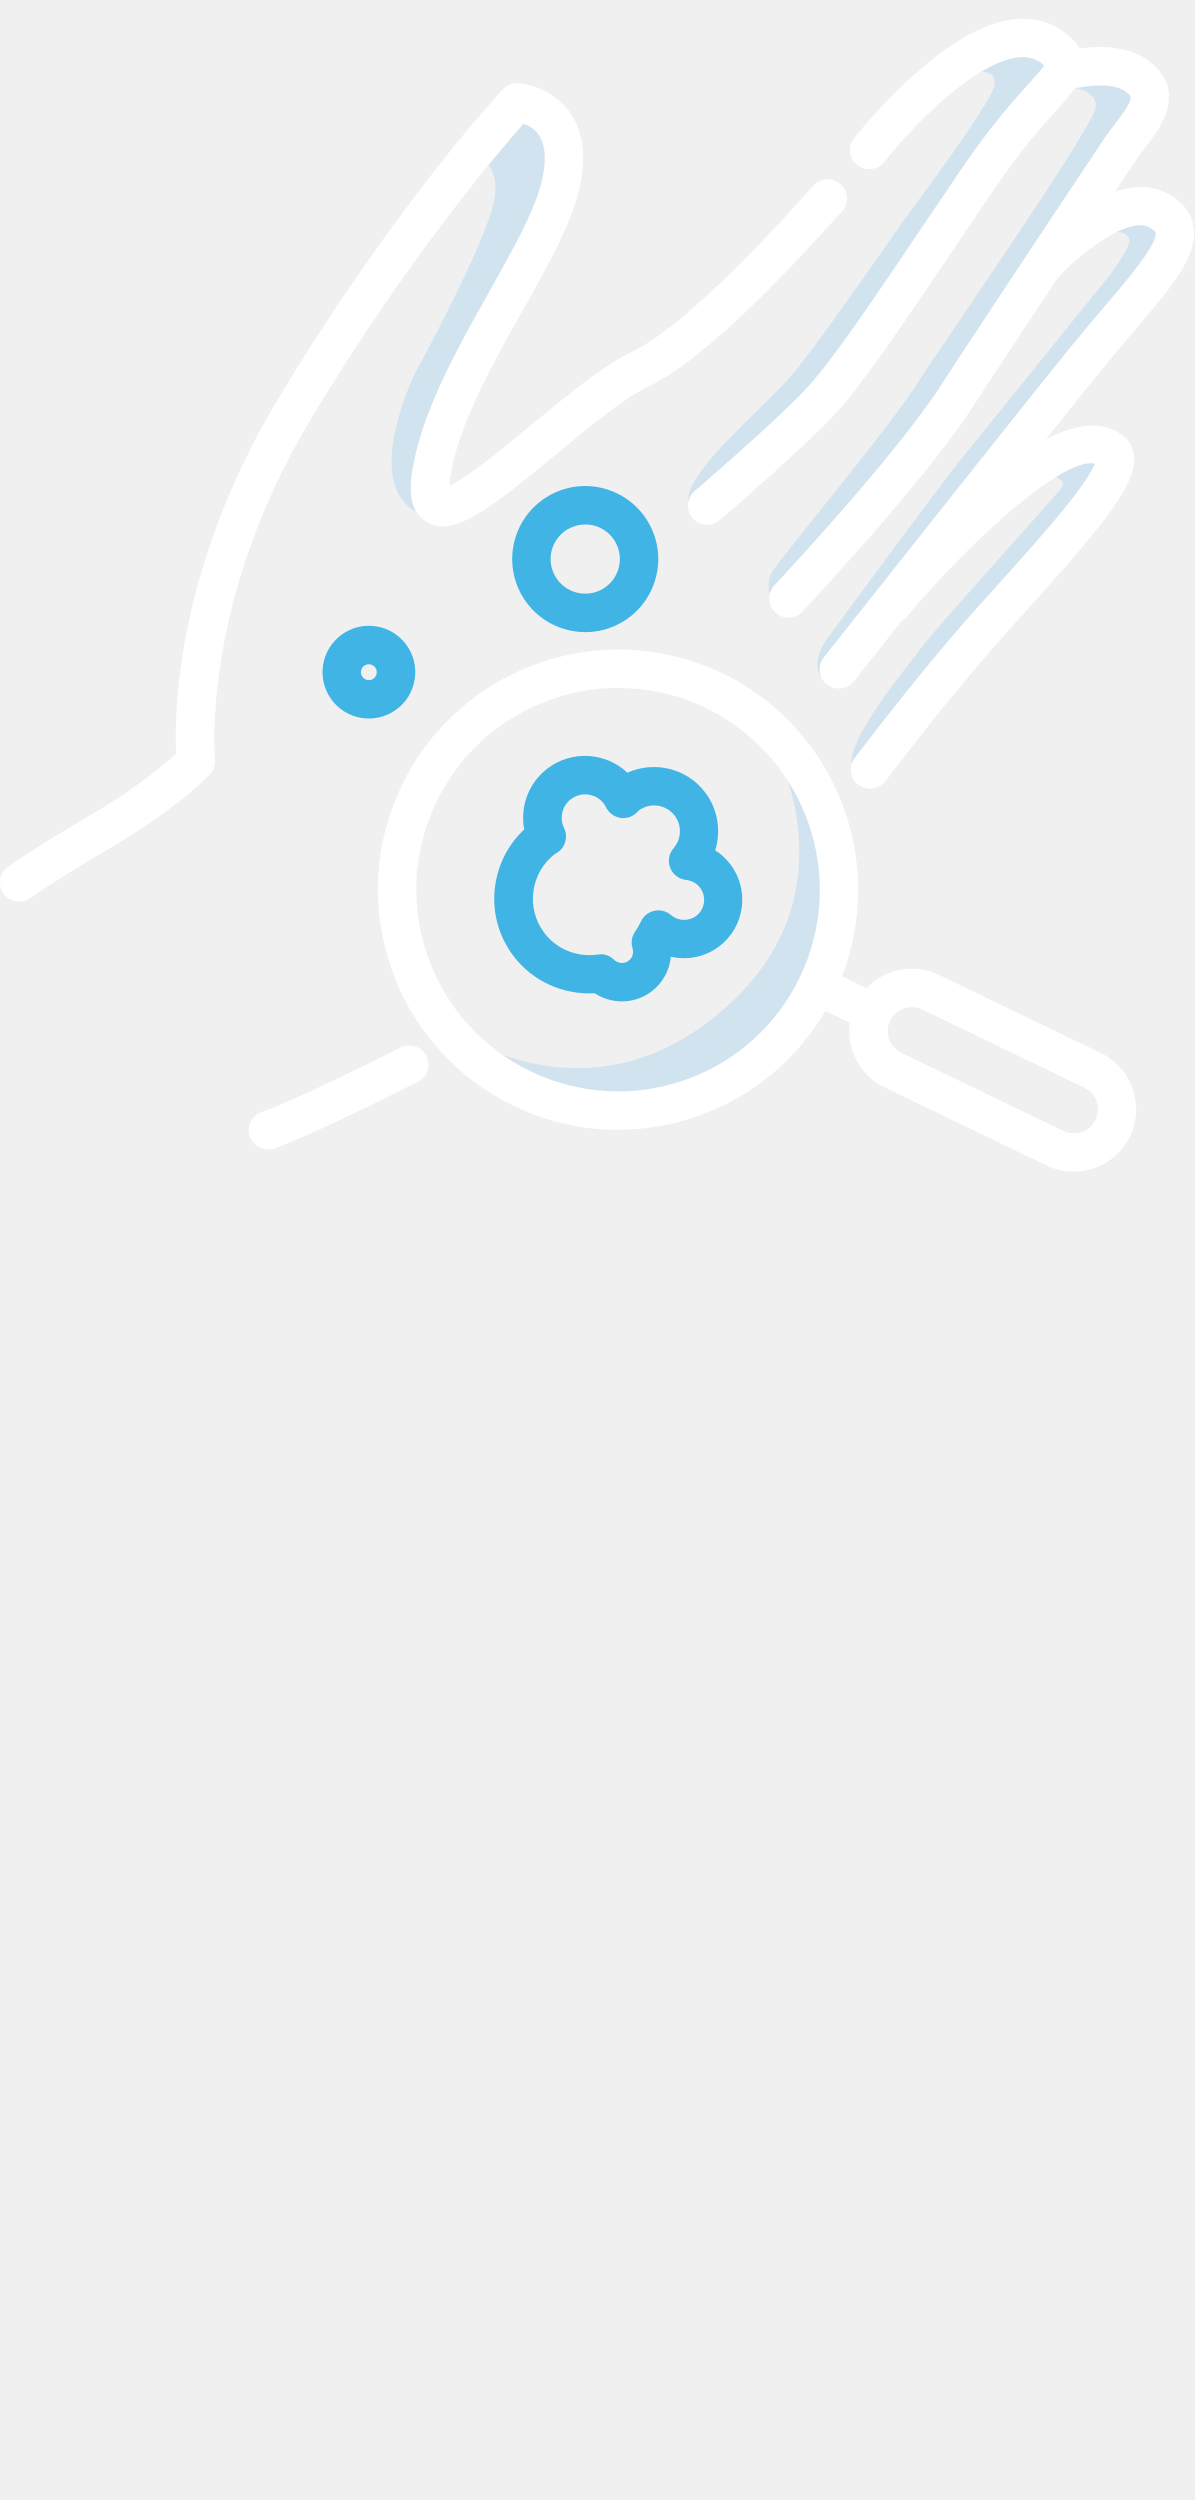
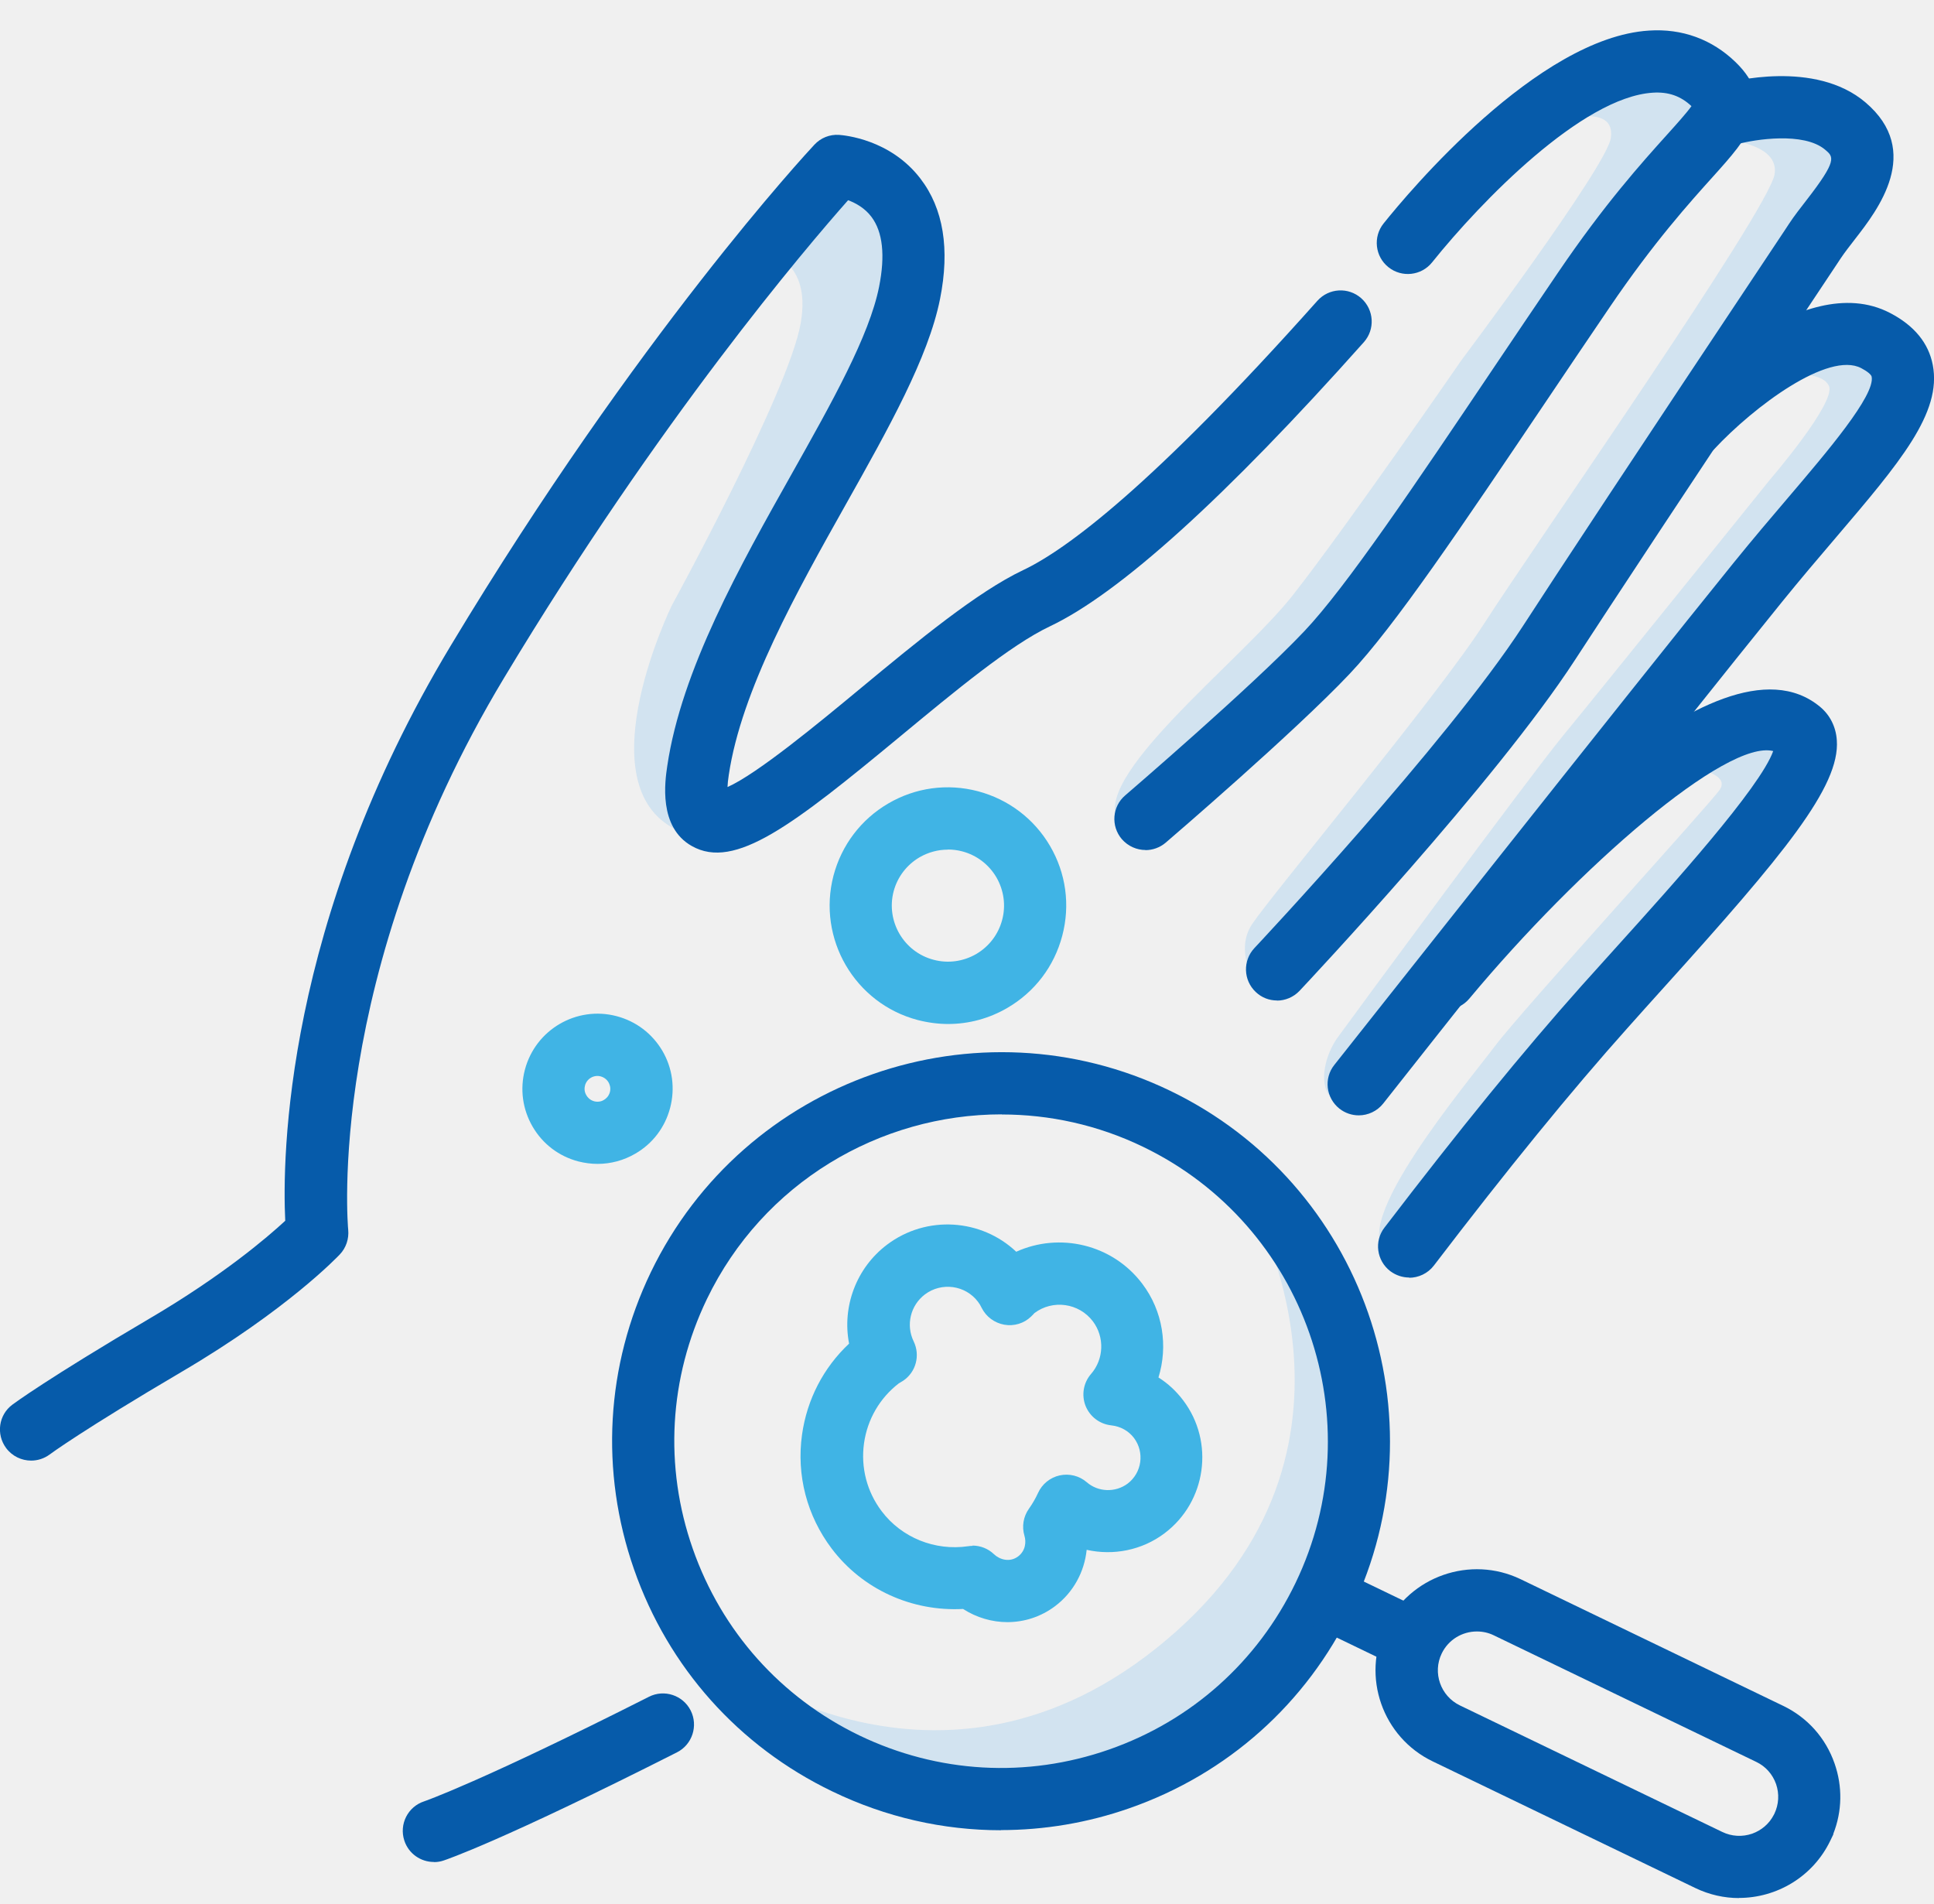
- <svg xmlns="http://www.w3.org/2000/svg" width="64" height="134" viewBox="0 0 64 134" fill="none">
-   <g clip-path="url(#clip0_2906_30067)">
-     <path d="M55.718 25.371C56.571 25.47 57.168 25.721 56.916 26.121C56.665 26.52 50.364 33.422 49.463 34.625C48.561 35.823 44.562 40.575 45.913 41.428C47.264 42.28 53.412 32.677 53.412 32.677L59.564 25.573L59.461 23.823L55.71 25.375L55.718 25.371Z" fill="#B4D6F1" fill-opacity="0.5" />
-     <path d="M58.922 12.419C58.922 12.419 60.273 12.222 60.524 12.77C60.771 13.317 58.572 15.87 58.572 15.87C58.572 15.87 52.856 22.97 51.703 24.37C50.554 25.77 44.669 33.772 44.27 34.324C43.87 34.871 43.619 35.823 44.018 36.272C44.418 36.721 51.571 27.22 51.571 27.22L59.124 18.168L62.925 13.017C62.925 13.017 64.07 11.464 62.072 11.266C60.075 11.069 58.926 12.419 58.926 12.419" fill="#B4D6F1" fill-opacity="0.5" />
-     <path d="M41.7 32.776C41.7 32.776 47.717 25.701 50.315 21.698C52.918 17.699 58.317 9.595 59.12 8.396C59.919 7.194 61.961 5.588 60.524 4.369C59.223 3.269 56.472 4.57 56.472 4.57C56.472 4.57 58.922 4.57 58.724 5.769C58.523 6.967 50.657 18.222 49.121 20.623C47.585 23.024 42.103 29.576 41.436 30.576C40.769 31.577 41.704 32.776 41.704 32.776" fill="#B4D6F1" fill-opacity="0.5" />
-     <path d="M51.036 4.035C52.371 3.767 53.437 3.636 53.306 4.57C53.174 5.505 48.372 11.905 48.372 11.905C48.372 11.905 44.526 17.481 42.771 19.709C41.038 21.908 35.972 25.779 37.035 27.245C38.101 28.711 40.37 24.712 40.37 24.712L47.972 16.311L53.31 8.042L57.271 3.776L55.039 1.91L51.041 4.043L51.036 4.035Z" fill="#B4D6F1" fill-opacity="0.5" />
-     <path d="M25.162 8.302C25.162 8.302 26.896 8.438 26.496 10.703C26.097 12.972 22.23 20.038 22.23 20.038C22.23 20.038 19.43 25.771 22.23 27.373C25.03 28.975 23.432 24.173 23.432 24.173L26.101 17.905L29.569 11.506L29.968 7.103L27.707 5.493L25.166 8.306L25.162 8.302Z" fill="#B4D6F1" fill-opacity="0.5" />
-     <path d="M41.255 39.534C45.53 44.307 45.127 51.641 40.354 55.92C35.581 60.194 28.246 59.791 23.972 55.018C23.972 55.018 31.425 60.693 38.953 53.955C46.057 47.593 41.26 39.538 41.26 39.538" fill="#B4D6F1" fill-opacity="0.5" />
-     <path d="M31.376 33.883C31.042 33.883 30.705 33.838 30.371 33.751C28.283 33.204 27.035 31.058 27.583 28.97C27.851 27.961 28.493 27.113 29.395 26.586C30.297 26.059 31.351 25.915 32.364 26.182C33.373 26.45 34.221 27.092 34.749 27.994C35.276 28.896 35.42 29.95 35.152 30.963C34.885 31.977 34.242 32.821 33.34 33.348C32.735 33.702 32.059 33.883 31.376 33.883ZM31.363 28.114C31.038 28.114 30.721 28.2 30.433 28.365C30.005 28.616 29.7 29.016 29.572 29.493C29.313 30.482 29.906 31.499 30.894 31.758C31.372 31.886 31.874 31.816 32.302 31.569C32.731 31.318 33.035 30.918 33.163 30.44C33.291 29.963 33.221 29.46 32.974 29.032C32.722 28.604 32.323 28.299 31.845 28.171C31.689 28.13 31.528 28.11 31.372 28.11L31.363 28.114Z" fill="#40B4E5" />
-     <path d="M19.775 38.512C19.561 38.512 19.347 38.483 19.137 38.43C18.494 38.261 17.959 37.853 17.625 37.281C17.292 36.709 17.201 36.037 17.37 35.395C17.72 34.069 19.079 33.274 20.405 33.624C21.048 33.793 21.583 34.201 21.921 34.773C22.254 35.346 22.345 36.017 22.176 36.659C22.007 37.302 21.599 37.841 21.023 38.175C20.64 38.397 20.212 38.512 19.775 38.512ZM19.359 35.922C19.318 36.07 19.372 36.19 19.404 36.243C19.437 36.301 19.516 36.4 19.664 36.441C19.812 36.478 19.932 36.433 19.985 36.396C20.043 36.363 20.142 36.284 20.183 36.136C20.22 35.988 20.17 35.873 20.137 35.815C20.105 35.757 20.026 35.658 19.878 35.617C19.651 35.556 19.417 35.696 19.359 35.918V35.922Z" fill="#40B4E5" />
-     <path d="M46.634 42.272C46.416 42.272 46.197 42.202 46.008 42.062C45.555 41.716 45.469 41.069 45.815 40.621C48.285 37.388 50.419 34.769 52.334 32.623C52.721 32.191 53.12 31.746 53.524 31.301C55.323 29.308 58.247 26.063 58.68 24.852C57.135 24.461 52.276 28.662 48.627 33.039C48.265 33.476 47.614 33.533 47.178 33.171C46.741 32.808 46.683 32.158 47.046 31.721C49.274 29.049 56.802 20.549 60.228 23.386C60.557 23.658 60.755 24.049 60.784 24.494C60.895 26.026 59.034 28.274 55.051 32.685C54.652 33.13 54.253 33.57 53.87 34.003C51.988 36.107 49.887 38.685 47.449 41.877C47.248 42.14 46.939 42.28 46.63 42.28L46.634 42.272Z" fill="white" />
-     <path d="M14.356 61.611C13.923 61.611 13.52 61.335 13.38 60.903C13.203 60.363 13.495 59.782 14.035 59.605C14.035 59.605 15.867 58.979 21.472 56.146C21.979 55.887 22.6 56.093 22.856 56.599C23.111 57.106 22.909 57.727 22.403 57.983C16.6 60.919 14.759 61.537 14.685 61.561C14.578 61.599 14.471 61.615 14.364 61.615L14.356 61.611Z" fill="white" />
-     <path d="M44.962 36.906C44.74 36.906 44.513 36.832 44.324 36.684C43.879 36.33 43.801 35.683 44.155 35.238C44.254 35.115 54.001 22.781 57.366 18.626C58 17.843 58.626 17.106 59.182 16.455C60.463 14.952 62.056 13.083 61.937 12.465C61.925 12.395 61.789 12.284 61.591 12.181C60.504 11.612 58.041 13.449 56.719 14.87C56.332 15.286 55.682 15.31 55.266 14.923C54.85 14.536 54.825 13.886 55.212 13.47C55.657 12.992 59.631 8.837 62.547 10.356C63.346 10.772 63.819 11.349 63.959 12.074C64.268 13.663 62.868 15.306 60.751 17.79C60.179 18.461 59.586 19.157 58.968 19.919C55.608 24.066 45.868 36.391 45.773 36.515C45.572 36.77 45.267 36.906 44.966 36.906H44.962Z" fill="white" />
-     <path d="M42.26 33.105C42.005 33.105 41.753 33.015 41.556 32.825C41.14 32.434 41.123 31.783 41.51 31.372C41.572 31.306 47.877 24.589 50.397 20.714C51.522 18.98 53.939 15.307 59.045 7.643L59.206 7.4C59.379 7.136 59.581 6.881 59.774 6.63C60.808 5.3 60.68 5.193 60.396 4.954C59.684 4.352 58.053 4.62 57.534 4.76C56.986 4.908 56.418 4.591 56.27 4.044C56.117 3.496 56.439 2.932 56.982 2.779C57.291 2.693 60.059 1.972 61.726 3.385C63.645 5.007 62.126 6.959 61.397 7.898C61.22 8.129 61.047 8.347 60.915 8.545L60.754 8.788C55.652 16.443 53.243 20.113 52.119 21.838C49.5 25.87 43.269 32.504 43.005 32.784C42.803 32.998 42.528 33.109 42.256 33.109L42.26 33.105Z" fill="white" />
-     <path d="M33.122 60.56C31.211 60.56 29.313 60.132 27.542 59.276C24.445 57.785 22.114 55.174 20.982 51.929C19.849 48.684 20.047 45.192 21.538 42.095C24.622 35.703 32.327 33.01 38.719 36.091C45.11 39.171 47.803 46.88 44.723 53.271C43.232 56.368 40.621 58.699 37.376 59.832C35.988 60.318 34.551 60.556 33.122 60.556V60.56ZM33.147 36.873C29.123 36.873 25.252 39.126 23.391 42.988C22.139 45.591 21.97 48.523 22.926 51.249C23.881 53.976 25.837 56.166 28.436 57.422C31.038 58.674 33.971 58.843 36.697 57.892C39.423 56.941 41.614 54.985 42.87 52.382C45.46 47.012 43.195 40.538 37.829 37.948C36.322 37.219 34.724 36.877 33.151 36.877L33.147 36.873Z" fill="white" />
-     <path d="M57.547 62.805C57.061 62.805 56.567 62.698 56.097 62.471L47.412 58.283C45.748 57.484 45.048 55.479 45.851 53.815C46.654 52.155 48.66 51.455 50.32 52.254L59.005 56.442C59.812 56.83 60.417 57.509 60.71 58.353C60.977 59.115 60.961 59.93 60.669 60.676V60.696L60.566 60.91C59.989 62.105 58.791 62.801 57.547 62.801V62.805ZM48.87 53.984C48.392 53.984 47.931 54.252 47.709 54.713C47.4 55.351 47.672 56.121 48.31 56.43L56.995 60.618C57.304 60.766 57.654 60.787 57.979 60.676C58.292 60.565 58.548 60.346 58.7 60.05L58.717 60.017C58.865 59.708 58.885 59.358 58.774 59.033C58.659 58.707 58.428 58.448 58.119 58.3L49.434 54.111C49.257 54.025 49.064 53.984 48.878 53.984H48.87Z" fill="white" />
-     <path d="M44.342 51.951L43.447 53.806L46.511 55.283L47.406 53.429L44.342 51.951Z" fill="white" />
-     <path d="M33.34 53.675C32.83 53.675 32.319 53.527 31.87 53.239C30.174 53.329 28.543 52.592 27.522 51.241C26.702 50.154 26.352 48.816 26.541 47.469C26.706 46.303 27.25 45.253 28.098 44.459C27.863 43.244 28.329 41.959 29.354 41.185C30.664 40.196 32.476 40.328 33.629 41.419C35.062 40.769 36.812 41.168 37.8 42.478C38.484 43.38 38.657 44.545 38.336 45.579C38.649 45.776 38.925 46.032 39.155 46.337C40.197 47.716 39.921 49.689 38.542 50.73C37.792 51.299 36.841 51.48 35.96 51.282C35.886 52.011 35.519 52.691 34.918 53.144C34.444 53.502 33.888 53.675 33.332 53.675H33.34ZM32.179 51.142C32.443 51.142 32.698 51.241 32.892 51.426C33.081 51.608 33.415 51.706 33.691 51.501C33.942 51.311 33.962 51.015 33.901 50.817C33.81 50.512 33.864 50.183 34.049 49.923C34.168 49.755 34.267 49.581 34.349 49.404C34.481 49.108 34.749 48.89 35.066 48.82C35.383 48.75 35.717 48.832 35.964 49.046C36.343 49.376 36.911 49.392 37.315 49.092C37.788 48.733 37.883 48.058 37.525 47.58C37.347 47.345 37.08 47.197 36.775 47.164C36.392 47.123 36.067 46.876 35.923 46.518C35.783 46.159 35.853 45.752 36.104 45.463C36.532 44.973 36.557 44.24 36.166 43.721C35.704 43.112 34.835 42.992 34.23 43.45C34.222 43.458 34.205 43.474 34.193 43.491L34.119 43.565C33.884 43.791 33.555 43.89 33.233 43.833C32.912 43.775 32.636 43.573 32.488 43.281C32.447 43.194 32.406 43.128 32.364 43.075C31.949 42.523 31.158 42.416 30.606 42.832C30.128 43.194 29.972 43.845 30.235 44.385C30.458 44.846 30.314 45.398 29.89 45.686C29.84 45.719 29.791 45.748 29.741 45.776C29.111 46.262 28.703 46.967 28.592 47.757C28.481 48.56 28.687 49.359 29.177 50.006C29.836 50.879 30.936 51.324 32.039 51.163C32.089 51.155 32.138 51.151 32.188 51.151L32.179 51.142Z" fill="#40B4E5" />
-     <path d="M37.907 28.126C37.619 28.126 37.33 28.003 37.124 27.768C36.754 27.335 36.803 26.685 37.236 26.318C37.277 26.281 41.416 22.732 43.158 20.891C44.541 19.433 46.823 16.044 49.462 12.119C50.138 11.118 50.838 10.076 51.559 9.018C53.099 6.749 54.347 5.365 55.17 4.451C55.475 4.113 55.809 3.743 55.973 3.512C55.615 3.174 55.207 3.034 54.693 3.067C52.358 3.216 49.005 6.667 47.391 8.68C47.037 9.125 46.386 9.195 45.946 8.841C45.501 8.487 45.431 7.836 45.785 7.396C46.605 6.37 50.883 1.247 54.565 1.012C55.664 0.938 56.653 1.301 57.431 2.054C58.86 3.434 57.81 4.595 56.702 5.827C55.916 6.7 54.725 8.017 53.264 10.171C52.543 11.229 51.847 12.267 51.172 13.268C48.367 17.431 46.156 20.722 44.653 22.307C42.836 24.226 38.747 27.735 38.574 27.883C38.381 28.048 38.142 28.13 37.903 28.13L37.907 28.126Z" fill="white" />
-     <path d="M1.029 48.33C0.716 48.33 0.403 48.185 0.202 47.914C-0.136 47.457 -0.045 46.814 0.412 46.477C0.457 46.444 1.565 45.62 4.975 43.614C7.367 42.206 8.837 40.95 9.439 40.394C9.34 38.343 9.398 30.535 14.916 21.364C21.101 11.085 26.714 5.04 26.949 4.789C27.159 4.562 27.456 4.443 27.764 4.463C27.933 4.476 29.457 4.603 30.458 5.909C31.22 6.901 31.438 8.24 31.108 9.891C30.721 11.835 29.395 14.19 27.995 16.682C26.372 19.569 24.532 22.843 24.116 25.647C24.091 25.808 24.079 25.939 24.075 26.042C25.046 25.614 27.077 23.938 28.477 22.777C30.371 21.208 32.331 19.589 33.859 18.864C35.276 18.193 38.113 16.101 43.594 9.953C43.973 9.529 44.624 9.491 45.048 9.87C45.472 10.249 45.51 10.9 45.131 11.324C40.547 16.468 37.051 19.63 34.74 20.726C33.443 21.339 31.586 22.88 29.791 24.366C26.241 27.302 24.317 28.801 22.893 27.994C21.781 27.368 22.007 25.845 22.081 25.346C22.551 22.167 24.491 18.716 26.204 15.673C27.521 13.33 28.769 11.114 29.09 9.487C29.296 8.454 29.214 7.675 28.839 7.177C28.617 6.881 28.312 6.716 28.065 6.625C26.685 8.182 21.83 13.869 16.683 22.427C10.752 32.277 11.514 40.612 11.523 40.695C11.551 40.991 11.452 41.288 11.246 41.506C11.177 41.58 9.505 43.339 6.016 45.389C2.734 47.321 1.651 48.12 1.643 48.128C1.458 48.264 1.244 48.33 1.029 48.33Z" fill="white" />
+ <svg xmlns="http://www.w3.org/2000/svg" width="64" height="63" viewBox="0 0 64 63" fill="none">
+   <g clip-path="url(#clip0_441_198)">
+     <path d="M55.718 25.371C56.571 25.47 57.168 25.721 56.917 26.121C56.666 26.52 50.365 33.422 49.463 34.625C48.561 35.823 44.562 40.575 45.913 41.428C47.264 42.28 53.412 32.677 53.412 32.677L59.565 25.573L59.462 23.823L55.71 25.375L55.718 25.371Z" fill="#B4D6F1" fill-opacity="0.5" />
+     <path d="M58.922 12.42C58.922 12.42 60.273 12.222 60.524 12.77C60.771 13.317 58.572 15.871 58.572 15.871C58.572 15.871 52.856 22.97 51.703 24.37C50.554 25.771 44.669 33.772 44.27 34.324C43.87 34.872 43.619 35.823 44.019 36.272C44.418 36.721 51.572 27.22 51.572 27.22L59.124 18.169L62.925 13.017C62.925 13.017 64.07 11.464 62.073 11.267C60.075 11.069 58.926 12.42 58.926 12.42" fill="#B4D6F1" fill-opacity="0.5" />
+     <path d="M41.7 32.776C41.7 32.776 47.717 25.701 50.316 21.698C52.918 17.699 58.317 9.595 59.12 8.396C59.919 7.194 61.962 5.588 60.524 4.369C59.223 3.269 56.472 4.57 56.472 4.57C56.472 4.57 58.922 4.57 58.725 5.769C58.523 6.967 50.657 18.222 49.121 20.623C47.585 23.024 42.104 29.576 41.437 30.576C40.77 31.577 41.704 32.776 41.704 32.776" fill="#B4D6F1" fill-opacity="0.5" />
+     <path d="M51.036 4.035C52.37 3.767 53.437 3.636 53.305 4.57C53.173 5.505 48.372 11.905 48.372 11.905C48.372 11.905 44.525 17.481 42.771 19.709C41.037 21.908 35.972 25.779 37.035 27.245C38.101 28.711 40.37 24.712 40.37 24.712L47.972 16.311L53.309 8.042L57.271 3.776L55.039 1.91L51.04 4.043L51.036 4.035Z" fill="#B4D6F1" fill-opacity="0.5" />
+     <path d="M25.162 8.301C25.162 8.301 26.896 8.437 26.496 10.702C26.097 12.971 22.23 20.038 22.23 20.038C22.23 20.038 19.429 25.771 22.23 27.373C25.03 28.974 23.432 24.173 23.432 24.173L26.101 17.905L29.568 11.505L29.968 7.103L27.707 5.493L25.166 8.306L25.162 8.301Z" fill="#B4D6F1" fill-opacity="0.5" />
+     <path d="M41.255 39.533C45.53 44.306 45.127 51.641 40.354 55.919C35.581 60.194 28.246 59.791 23.972 55.018C23.972 55.018 31.425 60.692 38.953 53.955C46.057 47.593 41.26 39.538 41.26 39.538" fill="#B4D6F1" fill-opacity="0.5" />
+     <path d="M31.376 33.883C31.043 33.883 30.705 33.838 30.371 33.752C28.283 33.204 27.036 31.058 27.583 28.97C27.851 27.962 28.493 27.113 29.395 26.586C30.297 26.059 31.351 25.915 32.364 26.182C33.373 26.45 34.222 27.093 34.749 27.994C35.276 28.896 35.42 29.951 35.152 30.964C34.885 31.977 34.242 32.821 33.34 33.348C32.735 33.702 32.06 33.883 31.376 33.883ZM31.364 28.114C31.038 28.114 30.721 28.2 30.433 28.365C30.005 28.616 29.7 29.016 29.572 29.493C29.313 30.482 29.906 31.499 30.894 31.758C31.372 31.886 31.874 31.816 32.303 31.569C32.731 31.318 33.036 30.918 33.163 30.441C33.291 29.963 33.221 29.46 32.974 29.032C32.723 28.604 32.323 28.299 31.846 28.172C31.689 28.13 31.528 28.11 31.372 28.11L31.364 28.114Z" fill="#40B4E5" />
+     <path d="M19.775 38.512C19.561 38.512 19.347 38.483 19.137 38.43C18.495 38.261 17.959 37.853 17.626 37.281C17.292 36.708 17.201 36.037 17.37 35.395C17.72 34.069 19.079 33.274 20.405 33.624C21.048 33.793 21.583 34.2 21.921 34.773C22.255 35.345 22.345 36.017 22.176 36.659C22.007 37.301 21.6 37.841 21.023 38.174C20.64 38.397 20.212 38.512 19.775 38.512ZM19.359 35.922C19.318 36.07 19.372 36.19 19.405 36.243C19.438 36.301 19.516 36.4 19.664 36.441C19.812 36.478 19.932 36.432 19.985 36.395C20.043 36.362 20.142 36.284 20.183 36.136C20.22 35.988 20.171 35.872 20.138 35.815C20.105 35.757 20.026 35.658 19.878 35.617C19.652 35.555 19.417 35.695 19.359 35.918V35.922Z" fill="#40B4E5" />
+     <path d="M46.634 42.272C46.416 42.272 46.197 42.202 46.008 42.062C45.555 41.716 45.468 41.069 45.814 40.621C48.285 37.388 50.418 34.769 52.333 32.623C52.72 32.191 53.12 31.746 53.523 31.301C55.323 29.308 58.247 26.063 58.679 24.852C57.135 24.461 52.276 28.662 48.627 33.039C48.265 33.476 47.614 33.533 47.177 33.171C46.741 32.809 46.683 32.158 47.046 31.721C49.273 29.049 56.801 20.549 60.228 23.386C60.557 23.658 60.755 24.049 60.784 24.494C60.895 26.026 59.033 28.274 55.051 32.685C54.652 33.13 54.252 33.57 53.869 34.003C51.987 36.107 49.887 38.685 47.449 41.877C47.247 42.14 46.938 42.28 46.63 42.28L46.634 42.272Z" fill="#065BAA" />
+     <path d="M14.356 61.611C13.923 61.611 13.52 61.335 13.38 60.903C13.203 60.363 13.495 59.782 14.035 59.605C14.035 59.605 15.867 58.979 21.472 56.146C21.979 55.887 22.6 56.093 22.856 56.599C23.111 57.105 22.909 57.727 22.403 57.983C16.6 60.919 14.759 61.537 14.685 61.561C14.578 61.598 14.471 61.615 14.364 61.615L14.356 61.611Z" fill="#065BAA" />
+     <path d="M44.962 36.906C44.739 36.906 44.513 36.832 44.324 36.684C43.879 36.33 43.8 35.683 44.155 35.238C44.254 35.115 54.001 22.781 57.366 18.626C58 17.843 58.626 17.106 59.182 16.455C60.462 14.952 62.056 13.083 61.937 12.465C61.924 12.395 61.789 12.284 61.591 12.181C60.504 11.613 58.041 13.449 56.719 14.87C56.332 15.286 55.681 15.31 55.265 14.923C54.849 14.536 54.825 13.886 55.212 13.47C55.657 12.992 59.631 8.837 62.546 10.356C63.345 10.772 63.819 11.349 63.959 12.074C64.268 13.663 62.867 15.306 60.751 17.79C60.178 18.461 59.585 19.157 58.968 19.919C55.607 24.066 45.868 36.391 45.773 36.515C45.571 36.77 45.267 36.906 44.966 36.906H44.962Z" fill="#065BAA" />
+     <path d="M42.26 33.105C42.005 33.105 41.754 33.014 41.556 32.825C41.14 32.434 41.124 31.783 41.511 31.371C41.573 31.305 47.877 24.589 50.398 20.713C51.522 18.98 53.939 15.306 59.046 7.643L59.206 7.4C59.38 7.136 59.581 6.881 59.775 6.63C60.809 5.299 60.681 5.192 60.397 4.953C59.684 4.352 58.053 4.62 57.535 4.76C56.987 4.908 56.419 4.591 56.27 4.043C56.118 3.496 56.439 2.931 56.983 2.779C57.292 2.693 60.059 1.972 61.727 3.384C63.646 5.007 62.126 6.959 61.397 7.898C61.22 8.129 61.047 8.347 60.916 8.544L60.755 8.787C55.653 16.443 53.243 20.112 52.119 21.838C49.5 25.869 43.269 32.504 43.006 32.784C42.804 32.998 42.528 33.109 42.256 33.109L42.26 33.105Z" fill="#065BAA" />
+     <path d="M33.122 60.561C31.211 60.561 29.313 60.132 27.542 59.276C24.445 57.785 22.114 55.174 20.982 51.929C19.849 48.684 20.047 45.192 21.538 42.095C24.622 35.704 32.327 33.01 38.719 36.091C45.11 39.171 47.803 46.88 44.723 53.272C43.232 56.368 40.621 58.699 37.376 59.832C35.988 60.318 34.551 60.556 33.122 60.556V60.561ZM33.147 36.873C29.123 36.873 25.252 39.126 23.391 42.989C22.139 45.591 21.97 48.523 22.926 51.249C23.881 53.976 25.837 56.167 28.436 57.423C31.038 58.675 33.971 58.843 36.697 57.892C39.423 56.941 41.614 54.985 42.87 52.382C45.46 47.012 43.195 40.538 37.829 37.948C36.322 37.219 34.724 36.877 33.151 36.877L33.147 36.873Z" fill="#065BAA" />
+     <path d="M57.547 62.805C57.061 62.805 56.567 62.698 56.097 62.471L47.412 58.283C45.748 57.484 45.048 55.479 45.851 53.815C46.654 52.156 48.66 51.456 50.32 52.254L59.005 56.443C59.812 56.83 60.417 57.509 60.71 58.353C60.977 59.115 60.961 59.931 60.669 60.676V60.697L60.566 60.911C59.989 62.105 58.791 62.801 57.547 62.801V62.805ZM48.87 53.984C48.392 53.984 47.931 54.252 47.709 54.713C47.4 55.351 47.672 56.121 48.31 56.43L56.995 60.618C57.304 60.767 57.654 60.787 57.979 60.676C58.292 60.565 58.548 60.346 58.7 60.05L58.717 60.017C58.865 59.708 58.885 59.358 58.774 59.033C58.659 58.708 58.428 58.448 58.119 58.3L49.434 54.112C49.257 54.025 49.064 53.984 48.878 53.984H48.87Z" fill="#065BAA" />
+     <path d="M44.342 51.952L43.448 53.806L46.512 55.284L47.406 53.429L44.342 51.952Z" fill="#065BAA" />
+     <path d="M33.34 53.675C32.83 53.675 32.319 53.527 31.87 53.239C30.174 53.329 28.543 52.592 27.522 51.241C26.702 50.154 26.352 48.816 26.541 47.469C26.706 46.304 27.25 45.254 28.098 44.459C27.863 43.244 28.329 41.959 29.354 41.185C30.664 40.197 32.476 40.328 33.629 41.419C35.062 40.769 36.812 41.168 37.8 42.478C38.484 43.38 38.657 44.545 38.336 45.579C38.649 45.776 38.925 46.032 39.155 46.337C40.197 47.716 39.921 49.689 38.542 50.731C37.792 51.299 36.841 51.48 35.96 51.282C35.886 52.011 35.519 52.691 34.918 53.144C34.444 53.502 33.888 53.675 33.332 53.675H33.34ZM32.179 51.142C32.443 51.142 32.698 51.241 32.892 51.427C33.081 51.608 33.415 51.707 33.691 51.501C33.942 51.311 33.962 51.015 33.901 50.817C33.81 50.512 33.864 50.183 34.049 49.923C34.168 49.755 34.267 49.582 34.349 49.405C34.481 49.108 34.749 48.89 35.066 48.82C35.383 48.75 35.717 48.832 35.964 49.046C36.343 49.376 36.911 49.392 37.315 49.092C37.788 48.733 37.883 48.058 37.525 47.58C37.347 47.346 37.08 47.197 36.775 47.164C36.392 47.123 36.067 46.876 35.923 46.518C35.783 46.16 35.853 45.752 36.104 45.464C36.532 44.974 36.557 44.24 36.166 43.722C35.704 43.112 34.835 42.993 34.23 43.45C34.222 43.458 34.205 43.474 34.193 43.491L34.119 43.565C33.884 43.792 33.555 43.89 33.233 43.833C32.912 43.775 32.636 43.573 32.488 43.281C32.447 43.194 32.406 43.129 32.364 43.075C31.949 42.523 31.158 42.416 30.606 42.832C30.128 43.194 29.972 43.845 30.235 44.385C30.458 44.846 30.314 45.398 29.89 45.686C29.84 45.719 29.791 45.748 29.741 45.776C29.111 46.263 28.703 46.967 28.592 47.757C28.481 48.56 28.687 49.359 29.177 50.006C29.836 50.879 30.936 51.324 32.039 51.163C32.089 51.155 32.138 51.151 32.188 51.151L32.179 51.142Z" fill="#40B4E5" />
+     <path d="M37.907 28.126C37.619 28.126 37.331 28.003 37.125 27.768C36.754 27.335 36.804 26.685 37.236 26.318C37.277 26.281 41.416 22.731 43.158 20.891C44.542 19.433 46.823 16.044 49.463 12.119C50.138 11.118 50.838 10.076 51.559 9.018C53.099 6.749 54.347 5.365 55.171 4.451C55.475 4.113 55.809 3.743 55.974 3.512C55.615 3.174 55.208 3.034 54.693 3.067C52.358 3.216 49.006 6.667 47.392 8.68C47.037 9.125 46.387 9.195 45.946 8.841C45.501 8.487 45.431 7.836 45.785 7.395C46.605 6.37 50.884 1.247 54.565 1.012C55.665 0.938 56.653 1.301 57.432 2.054C58.861 3.434 57.81 4.595 56.703 5.826C55.916 6.7 54.726 8.017 53.264 10.171C52.543 11.229 51.847 12.267 51.172 13.268C48.367 17.431 46.156 20.722 44.653 22.307C42.837 24.226 38.748 27.735 38.575 27.883C38.381 28.048 38.142 28.13 37.903 28.13L37.907 28.126Z" fill="#065BAA" />
+     <path d="M1.03 48.33C0.717 48.33 0.404 48.186 0.202 47.914C-0.136 47.457 -0.045 46.814 0.412 46.477C0.457 46.444 1.565 45.62 4.975 43.614C7.367 42.206 8.838 40.95 9.439 40.394C9.34 38.343 9.398 30.535 14.916 21.364C21.101 11.085 26.714 5.04 26.949 4.789C27.159 4.562 27.456 4.443 27.765 4.463C27.933 4.476 29.457 4.603 30.458 5.909C31.22 6.901 31.438 8.24 31.108 9.891C30.721 11.835 29.395 14.19 27.995 16.682C26.373 19.569 24.532 22.843 24.116 25.647C24.091 25.808 24.079 25.939 24.075 26.042C25.047 25.614 27.077 23.938 28.477 22.777C30.371 21.208 32.331 19.589 33.859 18.864C35.276 18.193 38.113 16.101 43.595 9.953C43.974 9.529 44.624 9.492 45.048 9.87C45.472 10.249 45.51 10.9 45.131 11.324C40.547 16.468 37.051 19.631 34.741 20.726C33.443 21.34 31.586 22.88 29.791 24.366C26.241 27.303 24.318 28.802 22.893 27.994C21.781 27.369 22.007 25.845 22.081 25.346C22.551 22.167 24.491 18.716 26.204 15.673C27.521 13.33 28.769 11.114 29.091 9.488C29.297 8.454 29.214 7.676 28.839 7.177C28.617 6.881 28.312 6.716 28.065 6.625C26.686 8.182 21.83 13.869 16.683 22.427C10.752 32.277 11.514 40.612 11.523 40.695C11.551 40.991 11.453 41.288 11.247 41.506C11.177 41.58 9.505 43.339 6.017 45.389C2.734 47.321 1.651 48.12 1.643 48.128C1.458 48.264 1.244 48.33 1.03 48.33Z" fill="#065BAA" />
  </g>
  <defs>
-     <clipPath id="clip0_2906_30067">
+     <clipPath id="clip0_441_198">
      <rect width="64" height="64" fill="white" />
    </clipPath>
  </defs>
</svg>
